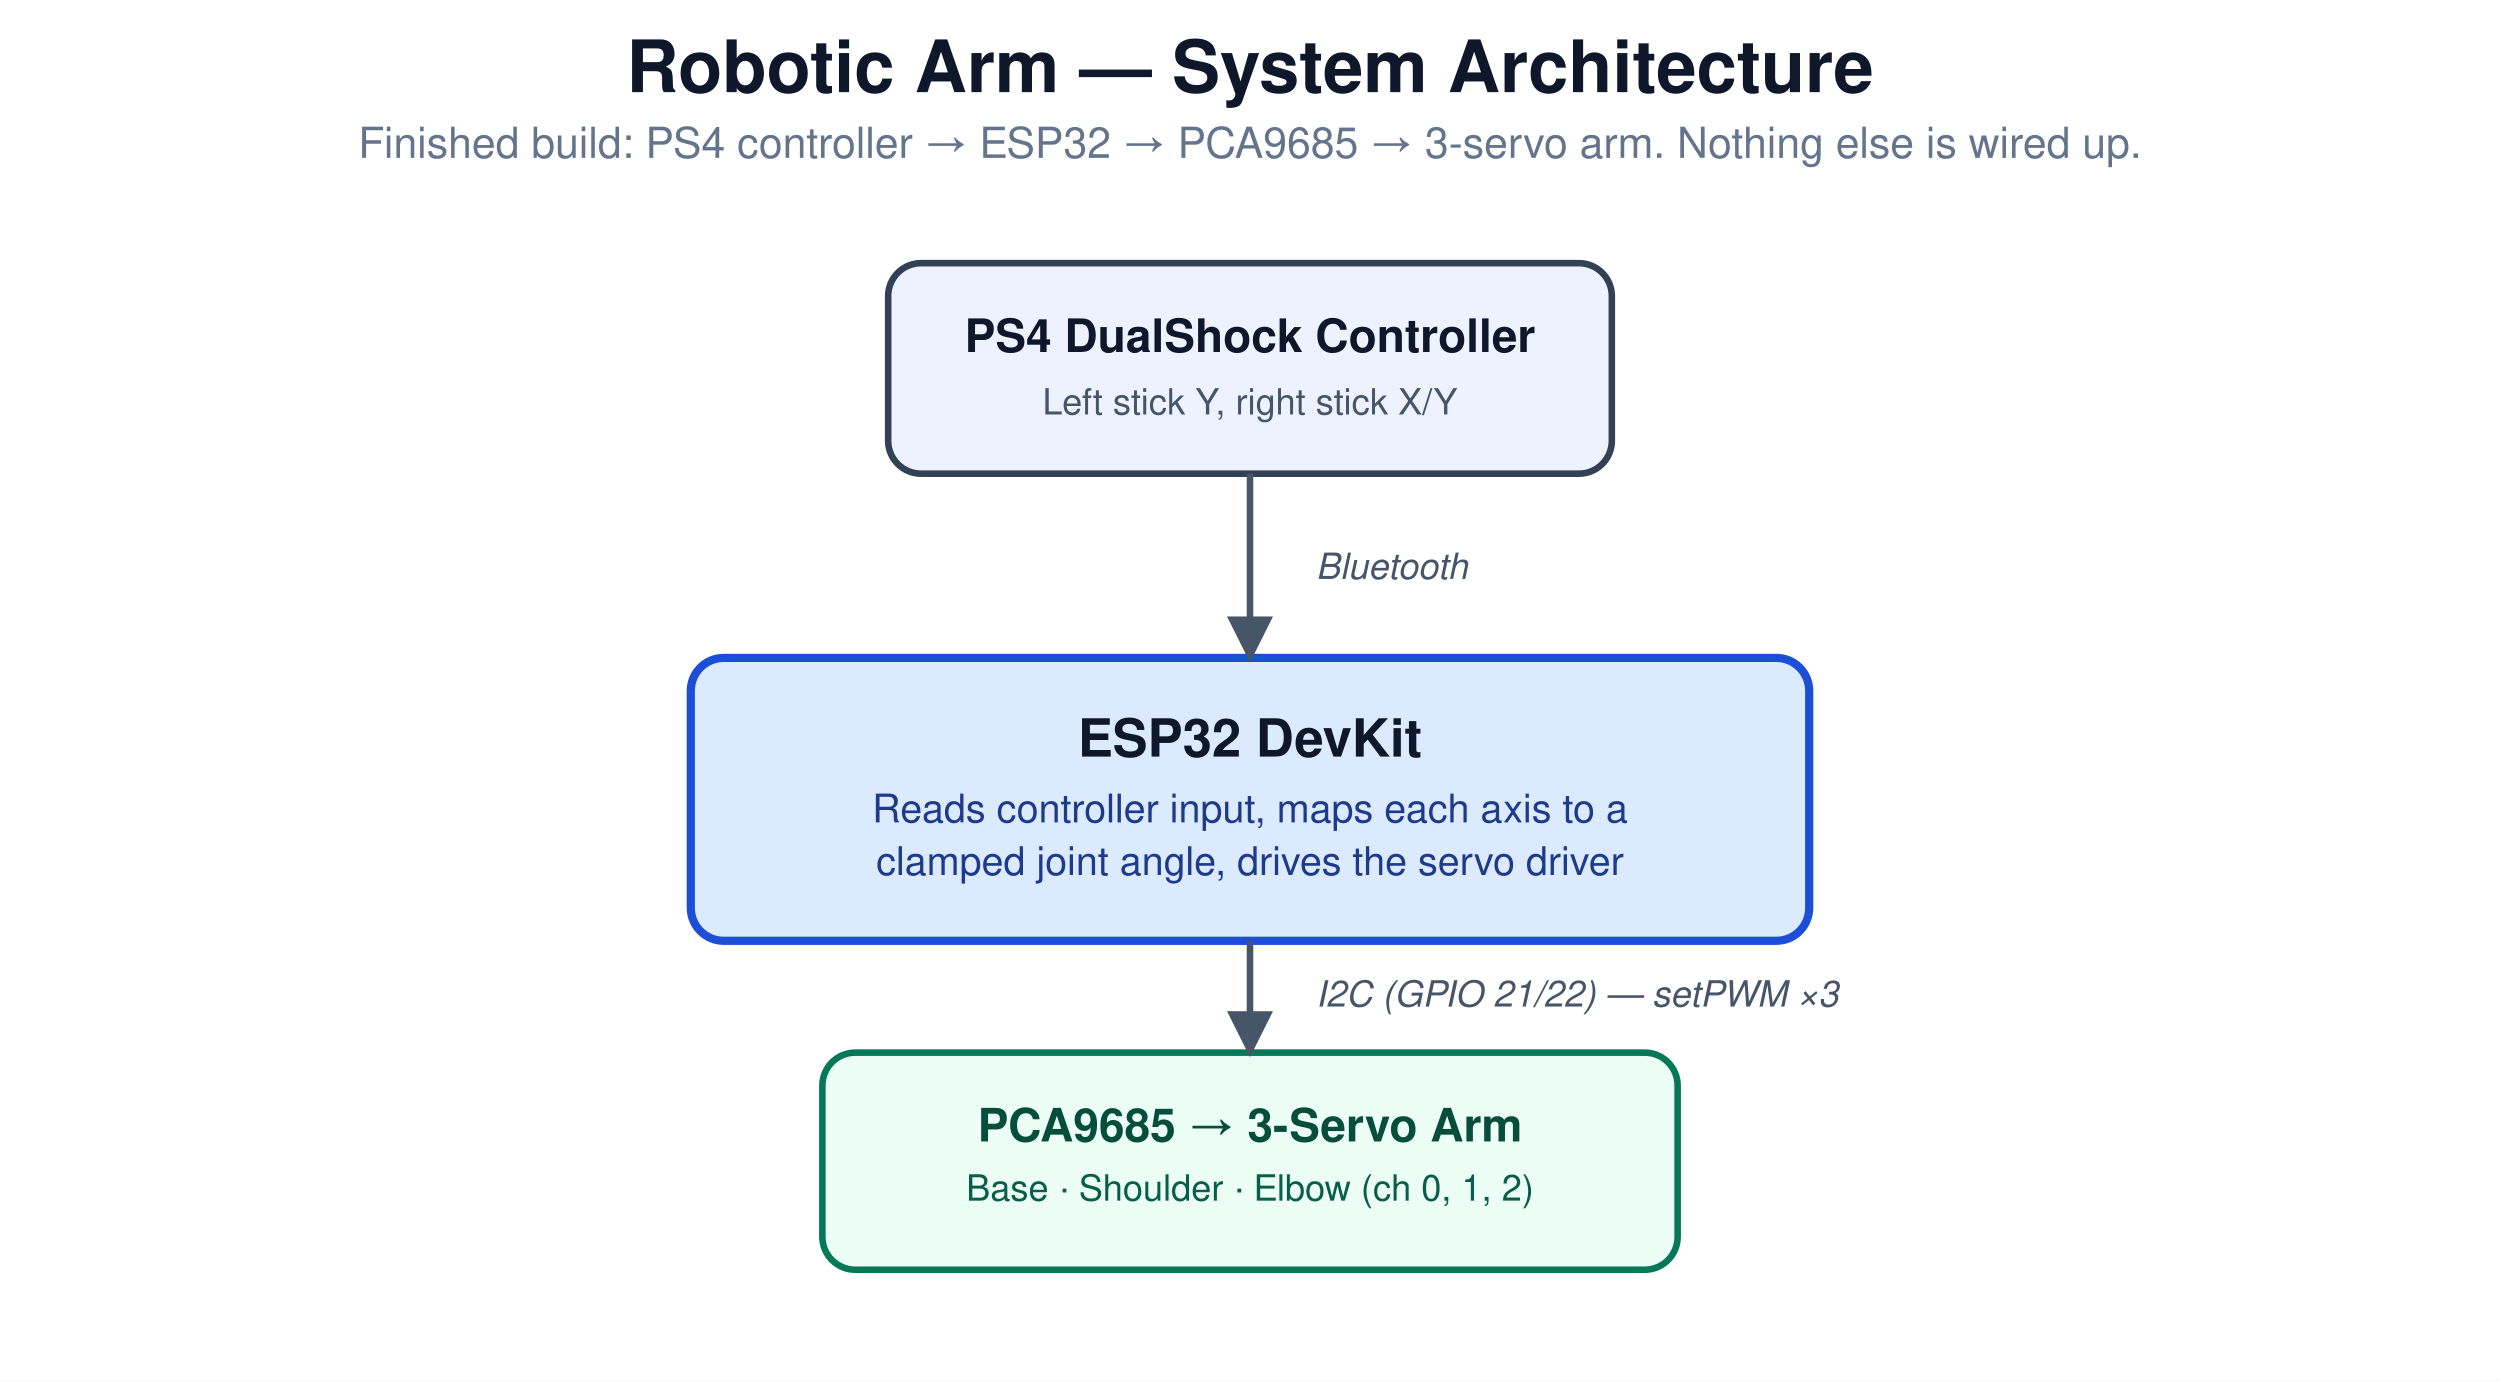
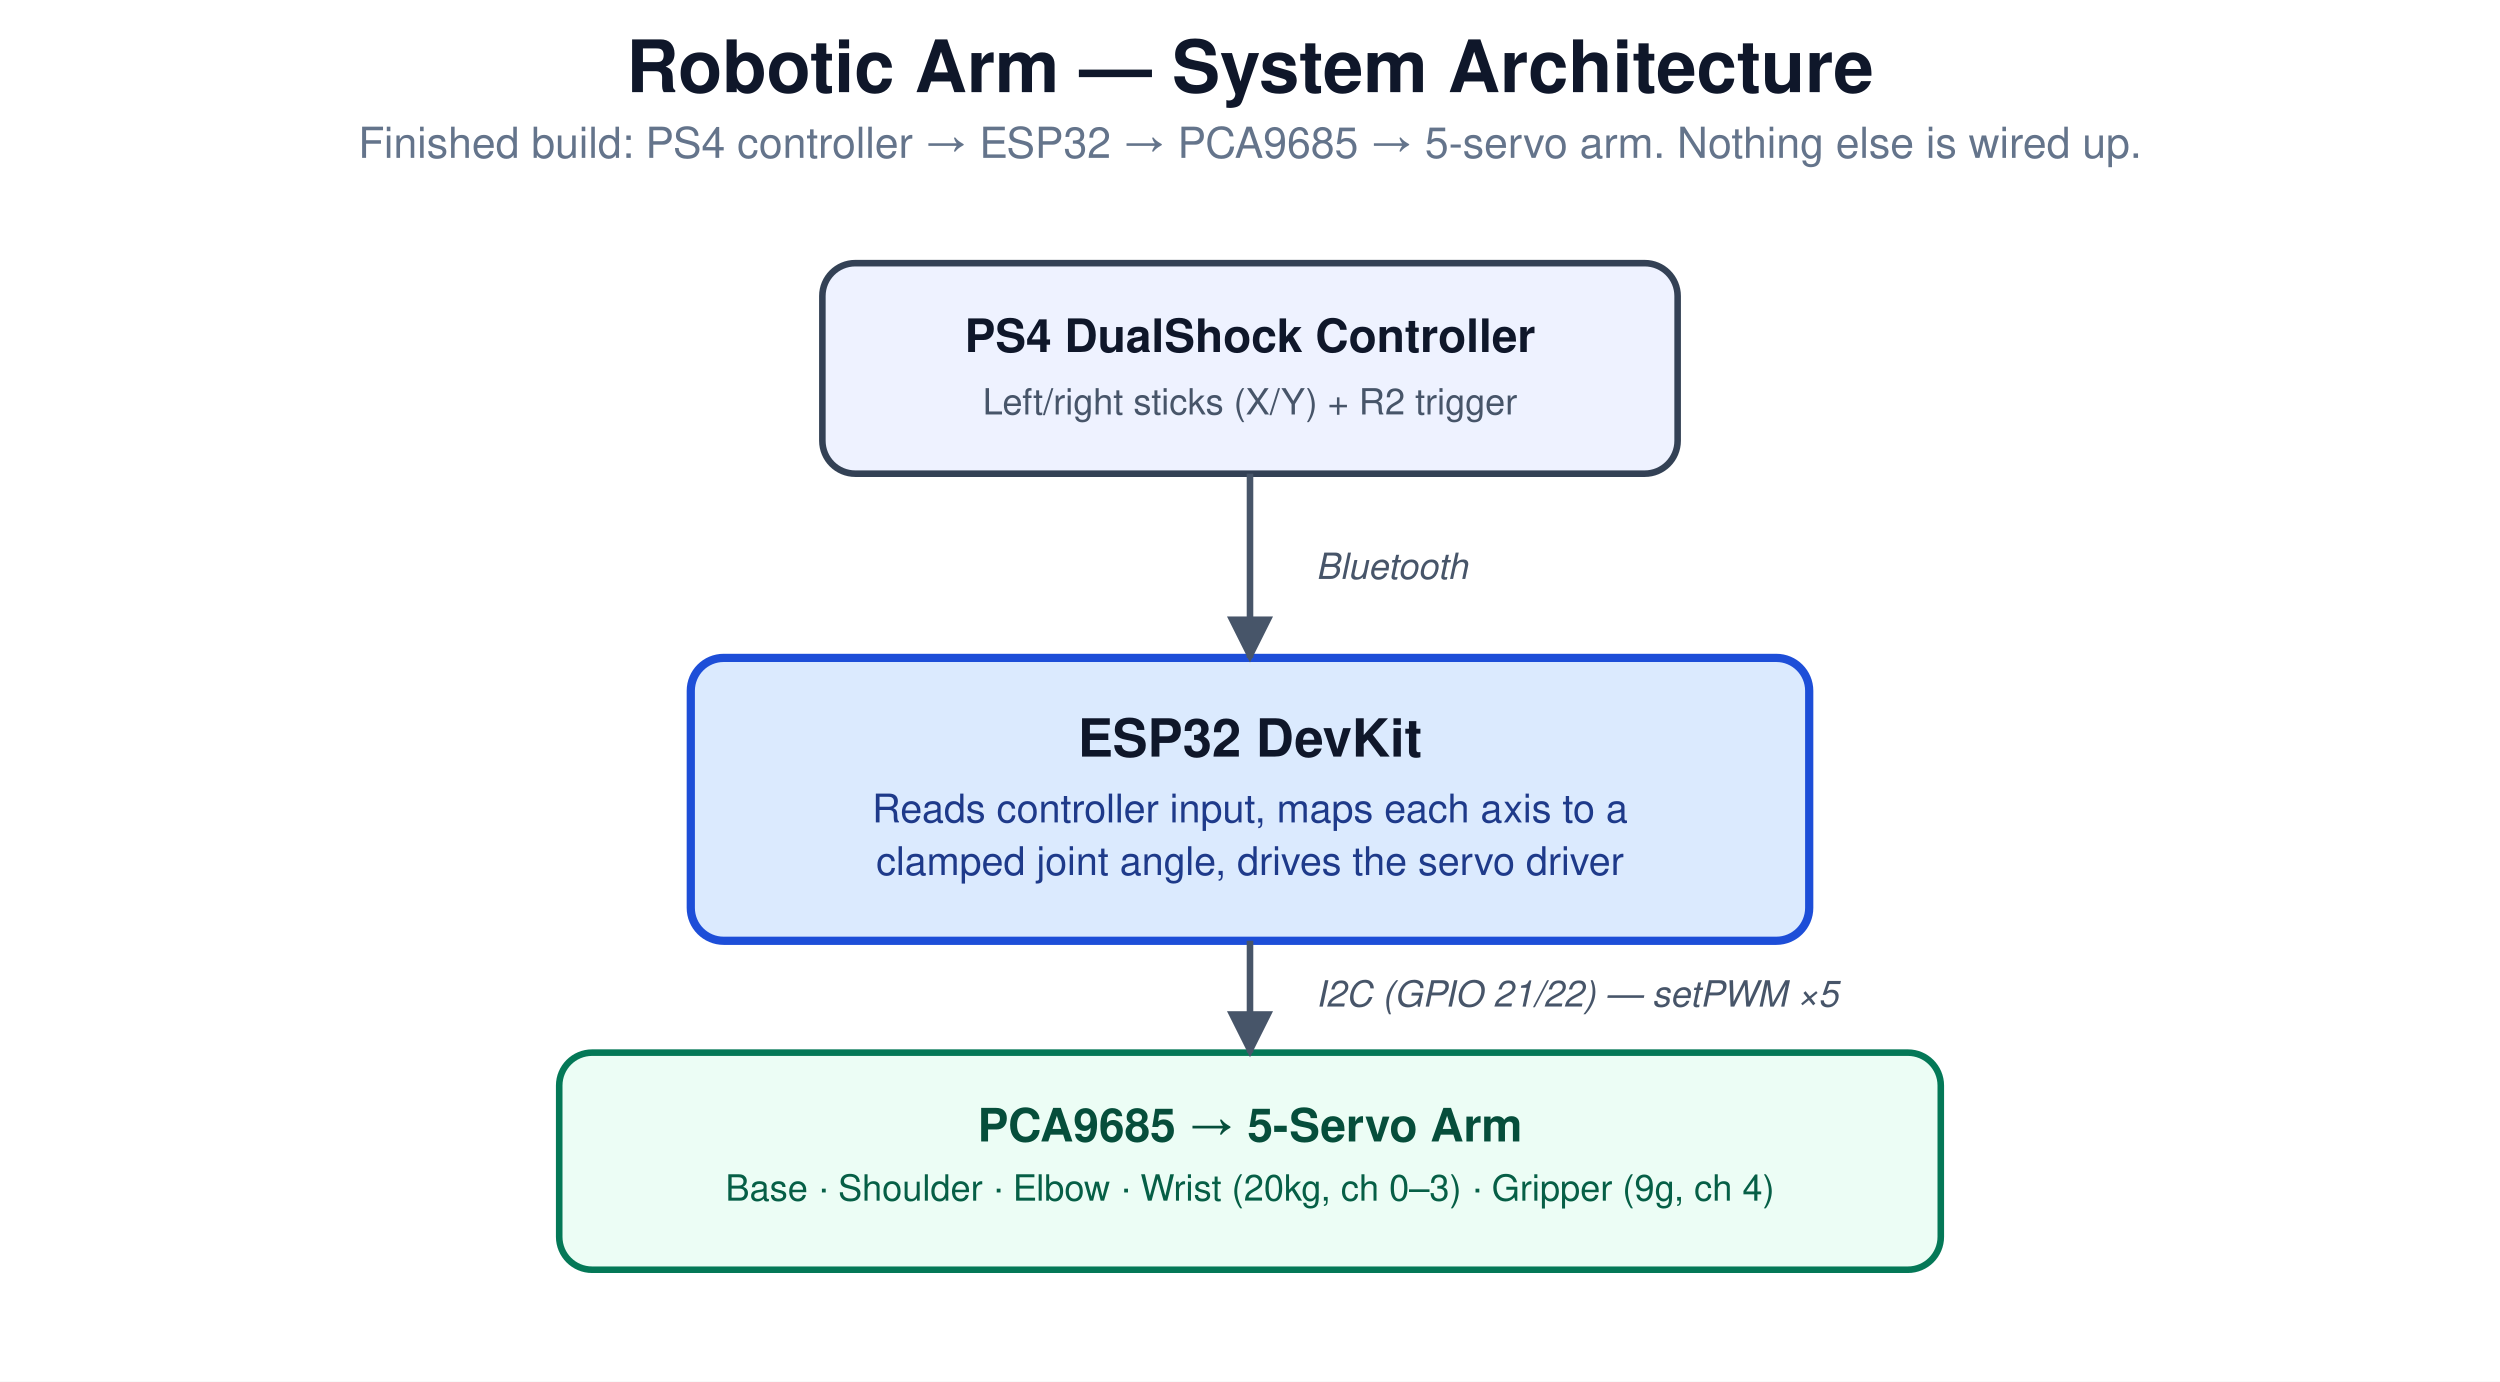
<svg xmlns="http://www.w3.org/2000/svg" viewBox="0 0 760 420" font-family="-apple-system,Segoe UI,Helvetica,Arial,sans-serif">
  <defs>
    <marker id="arrow" viewBox="0 0 10 10" refX="9" refY="5" markerWidth="7" markerHeight="7" orient="auto-start-reverse">
      <path d="M0,0 L10,5 L0,10 z" fill="#475569" />
    </marker>
  </defs>
  <rect x="0" y="0" width="760" height="420" fill="#ffffff" />
  <text x="380" y="28" text-anchor="middle" font-size="22" font-weight="700" fill="#0f172a">Robotic Arm — System Architecture</text>
-   <text x="380" y="48" text-anchor="middle" font-size="13" fill="#64748b">Finished build: PS4 controller → ESP32 → PCA9685 → 3-servo arm. Nothing else is wired up.</text>
-   <rect x="270" y="80" width="220" height="64" rx="10" fill="#eef2ff" stroke="#334155" stroke-width="2" />
+   <text x="380" y="48" text-anchor="middle" font-size="13" fill="#64748b">Finished build: PS4 controller → ESP32 → PCA9685 → 5-servo arm. Nothing else is wired up.</text>
+   <rect x="250" y="80" width="260" height="64" rx="10" fill="#eef2ff" stroke="#334155" stroke-width="2" />
  <text x="380" y="107" text-anchor="middle" font-size="14" font-weight="600" fill="#0f172a">PS4 DualShock Controller</text>
-   <text x="380" y="126" text-anchor="middle" font-size="11" fill="#475569">Left stick Y, right stick X/Y</text>
+   <text x="380" y="126" text-anchor="middle" font-size="11" fill="#475569">Left/right sticks (X/Y) + R2 trigger</text>
  <rect x="210" y="200" width="340" height="86" rx="10" fill="#dbeafe" stroke="#1d4ed8" stroke-width="2.5" />
  <text x="380" y="230" text-anchor="middle" font-size="16" font-weight="700" fill="#0f172a">ESP32 DevKit</text>
  <text x="380" y="250" text-anchor="middle" font-size="12" fill="#1e3a8a">Reads controller input, maps each axis to a</text>
  <text x="380" y="266" text-anchor="middle" font-size="12" fill="#1e3a8a">clamped joint angle, drives the servo driver</text>
  <line x1="380" y1="144" x2="380" y2="200" stroke="#475569" stroke-width="2" marker-end="url(#arrow)" />
  <text x="400" y="176" font-size="11" fill="#475569" font-style="italic">Bluetooth</text>
-   <rect x="250" y="320" width="260" height="66" rx="10" fill="#ecfdf5" stroke="#047857" stroke-width="2" />
-   <text x="380" y="347" text-anchor="middle" font-size="14" font-weight="700" fill="#064e3b">PCA9685 → 3-Servo Arm</text>
-   <text x="380" y="365" text-anchor="middle" font-size="11" fill="#065f46">Base · Shoulder · Elbow (ch 0, 1, 2)</text>
+   <rect x="170" y="320" width="420" height="66" rx="10" fill="#ecfdf5" stroke="#047857" stroke-width="2" />
+   <text x="380" y="347" text-anchor="middle" font-size="14" font-weight="700" fill="#064e3b">PCA9685 → 5-Servo Arm</text>
+   <text x="380" y="365" text-anchor="middle" font-size="11" fill="#065f46">Base · Shoulder · Elbow · Wrist (20kg, ch 0–3) · Gripper (9g, ch 4)</text>
  <line x1="380" y1="286" x2="380" y2="320" stroke="#475569" stroke-width="2" marker-end="url(#arrow)" />
-   <text x="400" y="306" font-size="11" fill="#475569" font-style="italic">I2C (GPIO 21/22) — setPWM ×3</text>
+   <text x="400" y="306" font-size="11" fill="#475569" font-style="italic">I2C (GPIO 21/22) — setPWM ×5</text>
</svg>
